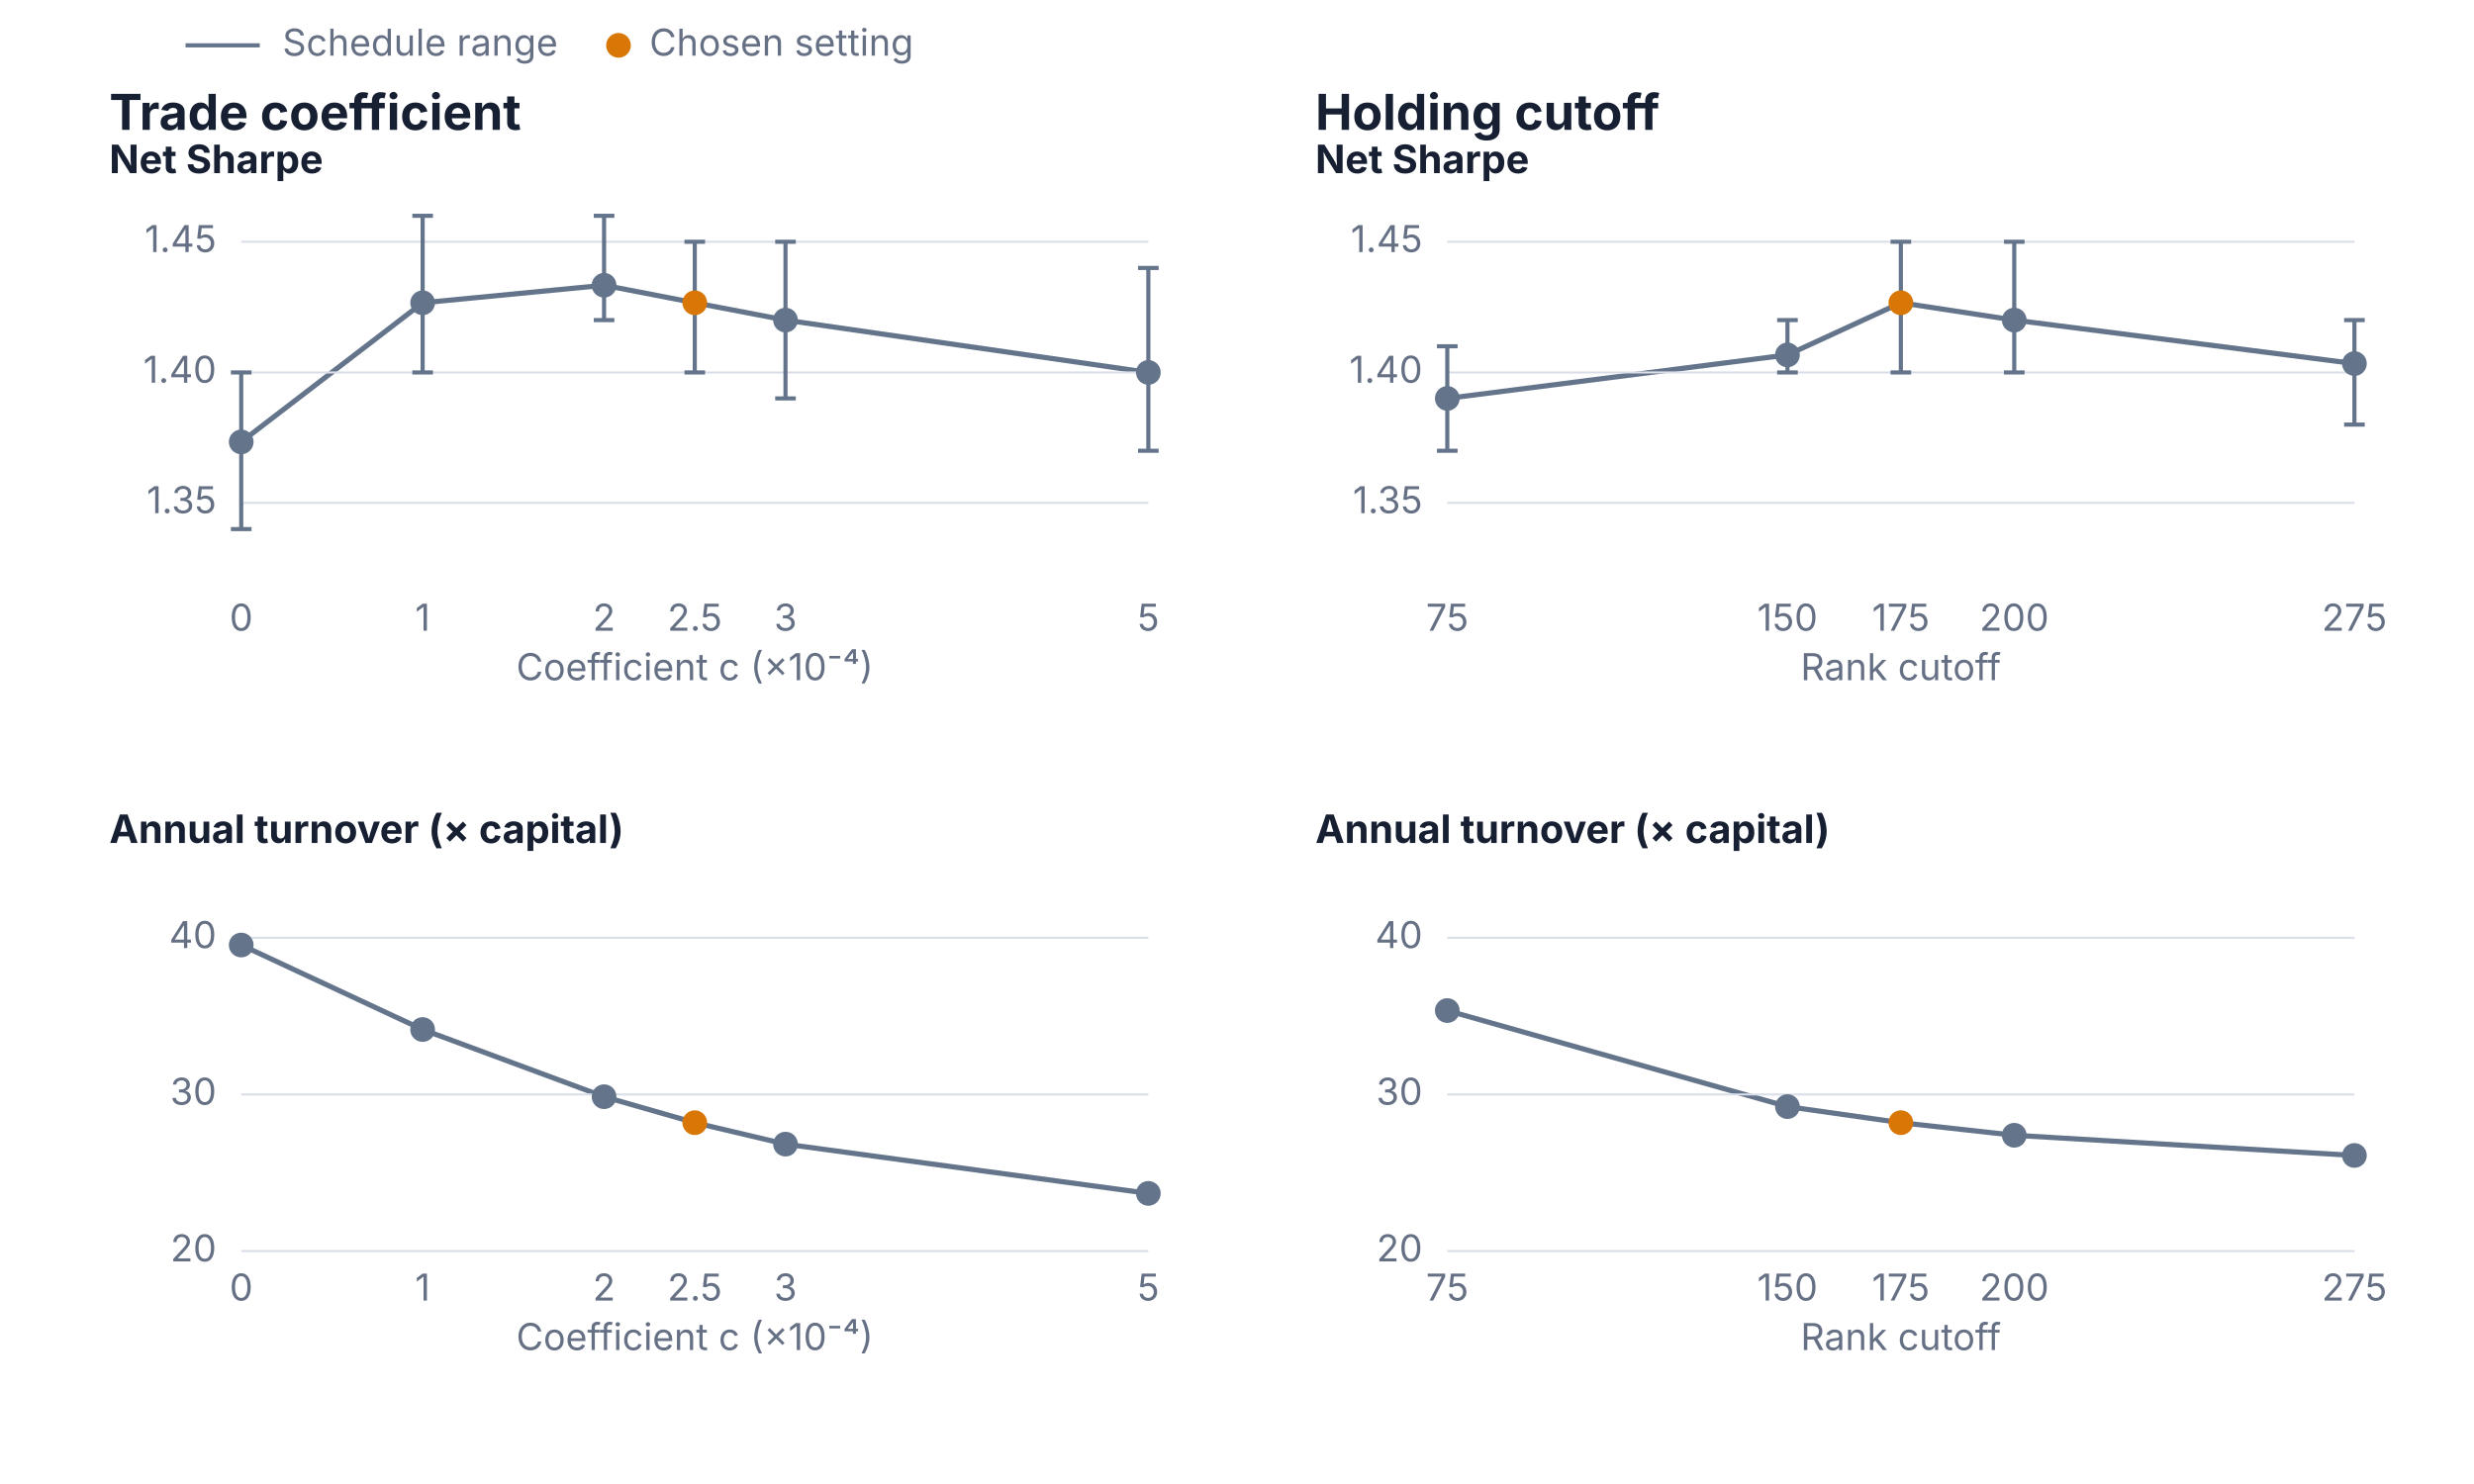
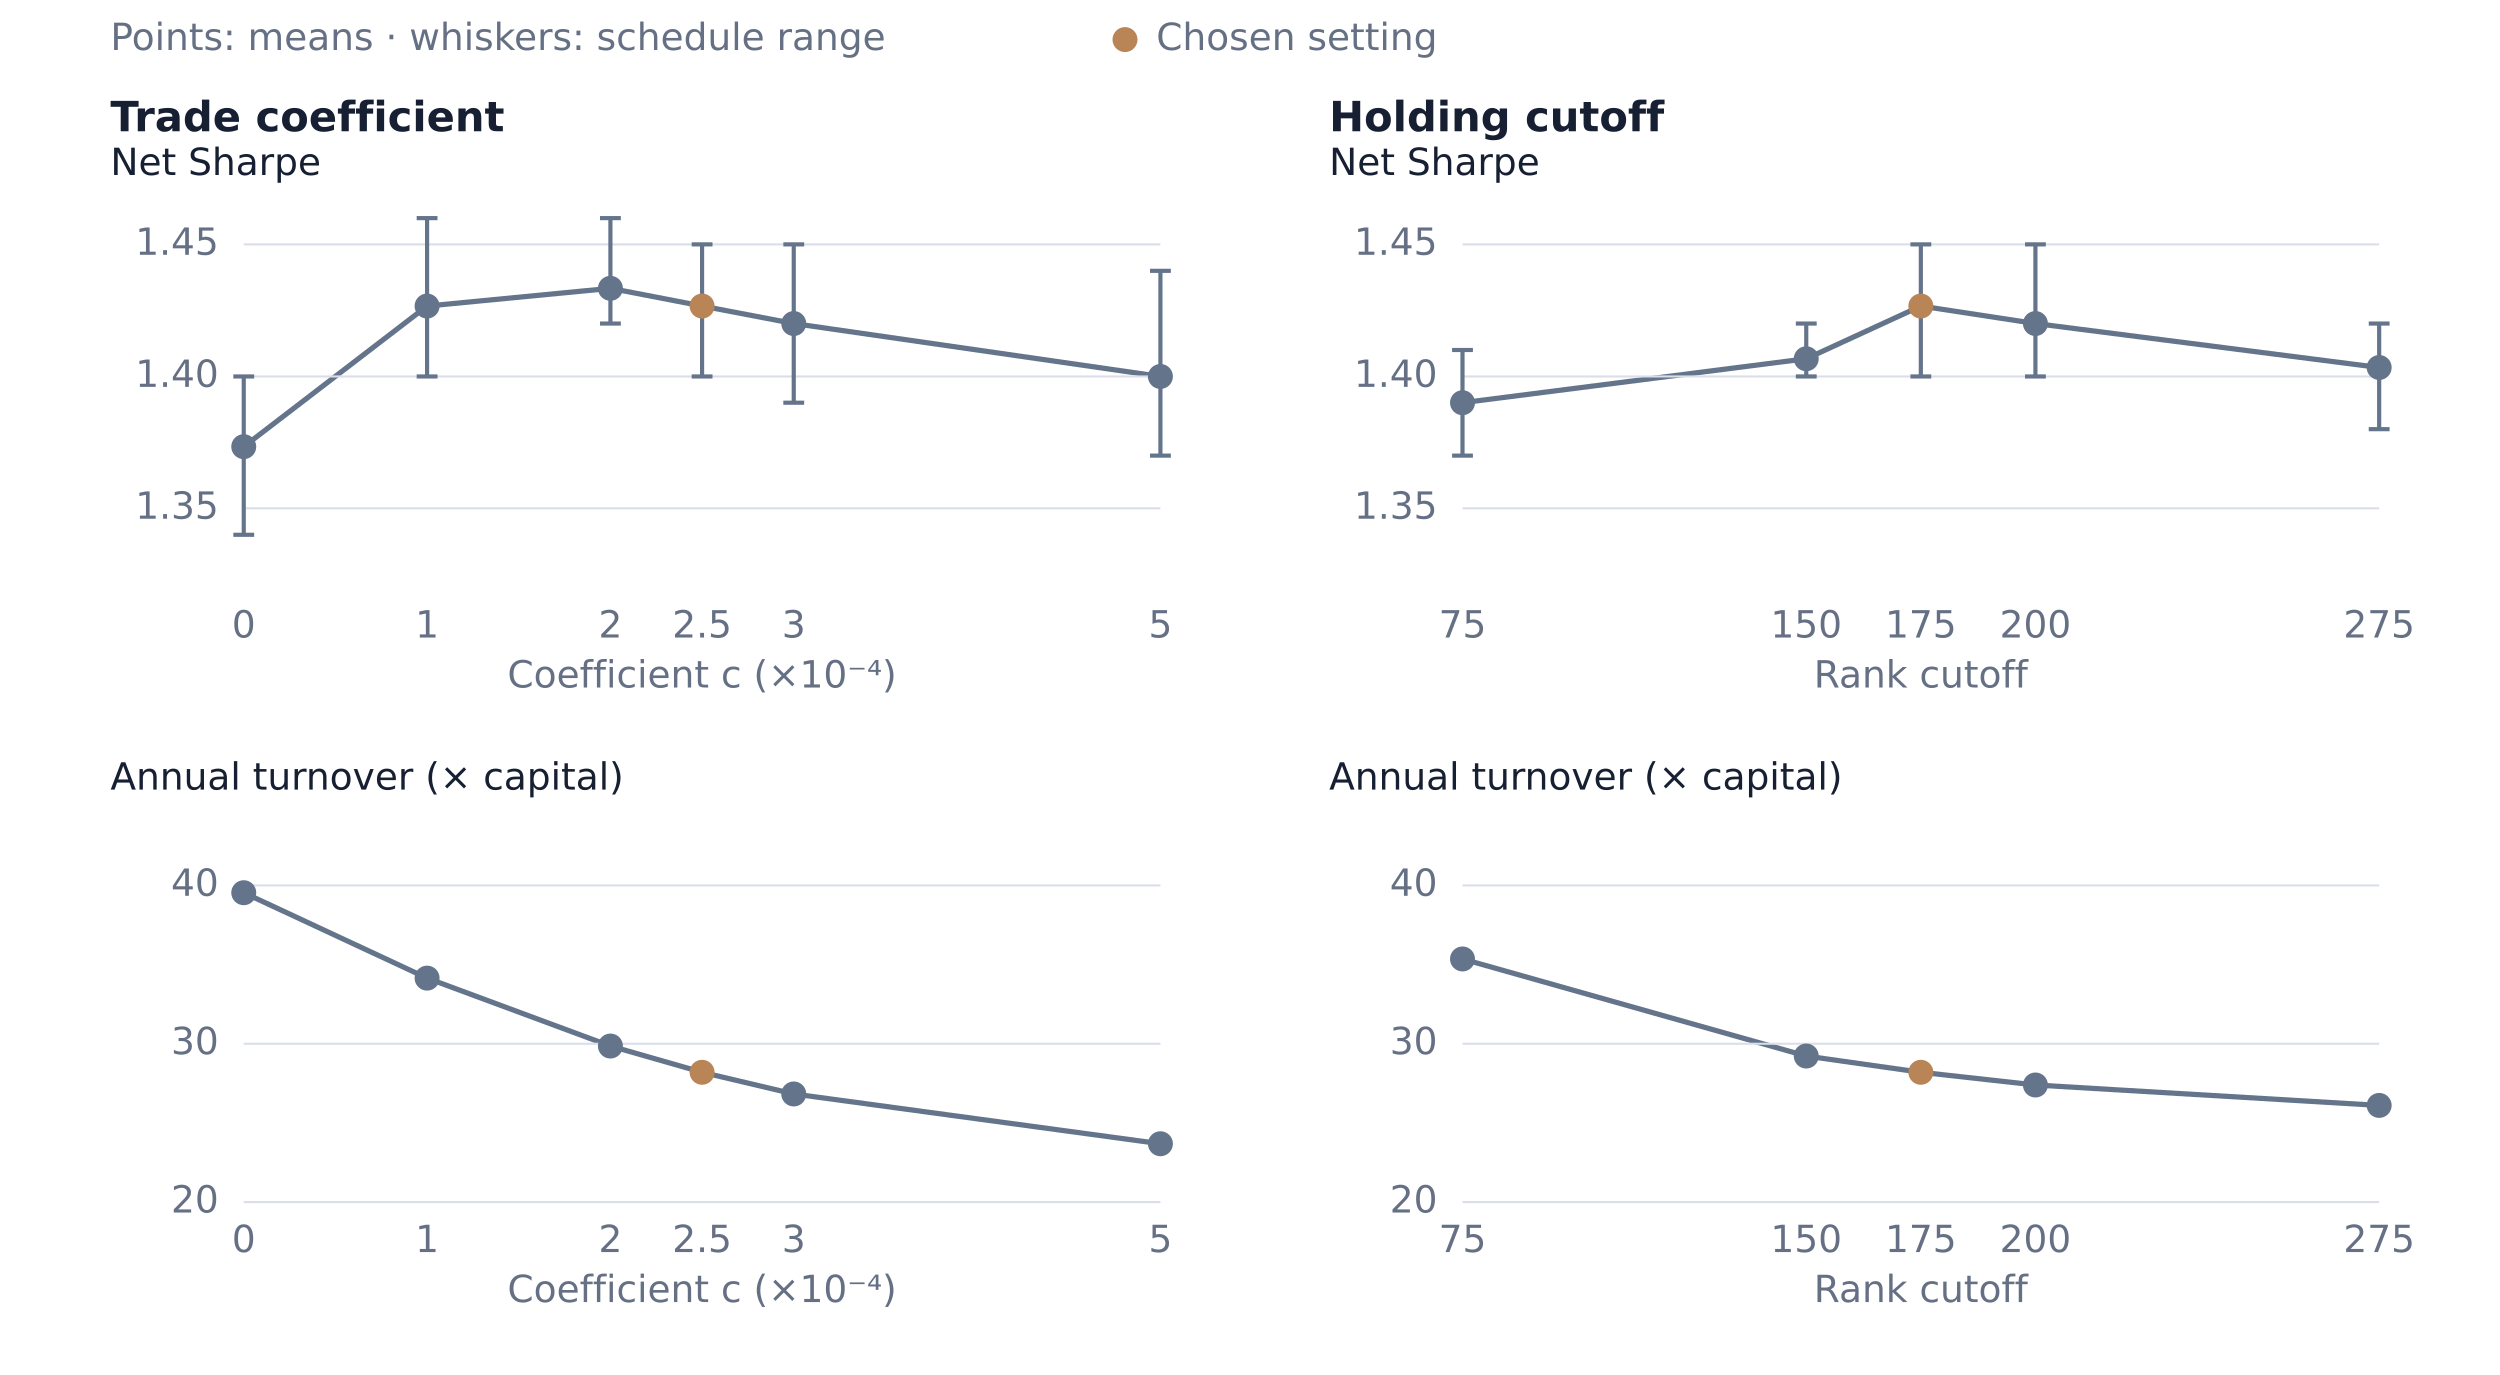
- <svg xmlns="http://www.w3.org/2000/svg" width="1200" height="720" viewBox="0 0 1200 720" role="img" aria-labelledby="title desc">
-   <g font-family="Inter, -apple-system, BlinkMacSystemFont, Segoe UI, sans-serif">
-     <line x1="90.0" y1="22.0" x2="126.0" y2="22.0" stroke="#64748B" stroke-width="2" />
-     <text x="137.0" y="27.0" fill="#667085" font-size="18" font-weight="400" text-anchor="start">Schedule range</text>
-     <circle cx="300" cy="22" r="6" fill="#D97706" />
-     <text x="315.0" y="27.0" fill="#667085" font-size="18" font-weight="400" text-anchor="start">Chosen setting</text>
-     <text x="53.0" y="63.0" fill="#172033" font-size="24" font-weight="650" text-anchor="start">Trade coefficient</text>
+ <svg xmlns="http://www.w3.org/2000/svg" width="1200" height="660" viewBox="0 0 1200 660" role="img" aria-labelledby="title desc">
+   <g font-family="DejaVu Sans, sans-serif">
+     <text x="53.0" y="24.0" fill="#667085" font-size="18" font-weight="400" text-anchor="start">Points: means · whiskers: schedule range</text>
+     <circle cx="540" cy="19" r="6" fill="#B98556" />
+     <text x="555.0" y="24.0" fill="#667085" font-size="18" font-weight="400" text-anchor="start">Chosen setting</text>
+     <text x="53.0" y="63.0" fill="#172033" font-size="20" font-weight="600" text-anchor="start">Trade coefficient</text>
    <path d="M117.0,214.4 L205.0,146.9 L293.0,138.4 L337.0,146.9 L381.0,155.3 L557.0,180.7" fill="none" stroke="#64748B" stroke-width="2.5" stroke-linecap="round" stroke-linejoin="round" />
-     <text x="53.0" y="84.0" fill="#172033" font-size="19" font-weight="650" text-anchor="start">Net Sharpe</text>
+     <text x="53.0" y="84.0" fill="#172033" font-size="18" font-weight="400" text-anchor="start">Net Sharpe</text>
    <line x1="117.0" y1="244.0" x2="557.0" y2="244.0" stroke="#D9DEE8" stroke-width="1" />
    <text x="105.0" y="249.0" fill="#667085" font-size="18" font-weight="400" text-anchor="end">1.35</text>
    <line x1="117.0" y1="180.7" x2="557.0" y2="180.7" stroke="#D9DEE8" stroke-width="1" />
    <text x="105.0" y="185.7" fill="#667085" font-size="18" font-weight="400" text-anchor="end">1.40</text>
    <line x1="117.0" y1="117.3" x2="557.0" y2="117.3" stroke="#D9DEE8" stroke-width="1" />
    <text x="105.0" y="122.3" fill="#667085" font-size="18" font-weight="400" text-anchor="end">1.45</text>
    <line x1="117.0" y1="256.7" x2="117.0" y2="180.7" stroke="#64748B" stroke-width="2" />
    <line x1="112.0" y1="256.7" x2="122.0" y2="256.7" stroke="#64748B" stroke-width="2" />
    <line x1="112.0" y1="180.7" x2="122.0" y2="180.7" stroke="#64748B" stroke-width="2" />
    <circle cx="117.0" cy="214.4" r="6" fill="#64748B" />
    <text x="117.0" y="306.0" fill="#667085" font-size="18" font-weight="400" text-anchor="middle">0</text>
    <line x1="205.0" y1="180.7" x2="205.0" y2="104.7" stroke="#64748B" stroke-width="2" />
    <line x1="200.0" y1="180.7" x2="210.0" y2="180.7" stroke="#64748B" stroke-width="2" />
    <line x1="200.0" y1="104.7" x2="210.0" y2="104.7" stroke="#64748B" stroke-width="2" />
    <circle cx="205.0" cy="146.9" r="6" fill="#64748B" />
    <text x="205.0" y="306.0" fill="#667085" font-size="18" font-weight="400" text-anchor="middle">1</text>
    <line x1="293.0" y1="155.3" x2="293.0" y2="104.7" stroke="#64748B" stroke-width="2" />
    <line x1="288.0" y1="155.3" x2="298.0" y2="155.3" stroke="#64748B" stroke-width="2" />
    <line x1="288.0" y1="104.7" x2="298.0" y2="104.7" stroke="#64748B" stroke-width="2" />
    <circle cx="293.0" cy="138.4" r="6" fill="#64748B" />
    <text x="293.0" y="306.0" fill="#667085" font-size="18" font-weight="400" text-anchor="middle">2</text>
    <line x1="337.0" y1="180.7" x2="337.0" y2="117.3" stroke="#64748B" stroke-width="2" />
    <line x1="332.0" y1="180.7" x2="342.0" y2="180.7" stroke="#64748B" stroke-width="2" />
    <line x1="332.0" y1="117.3" x2="342.0" y2="117.3" stroke="#64748B" stroke-width="2" />
-     <circle cx="337.0" cy="146.9" r="6" fill="#D97706" />
+     <circle cx="337.0" cy="146.9" r="6" fill="#B98556" />
    <text x="337.0" y="306.0" fill="#667085" font-size="18" font-weight="400" text-anchor="middle">2.5</text>
    <line x1="381.0" y1="193.3" x2="381.0" y2="117.3" stroke="#64748B" stroke-width="2" />
    <line x1="376.0" y1="193.3" x2="386.0" y2="193.3" stroke="#64748B" stroke-width="2" />
    <line x1="376.0" y1="117.3" x2="386.0" y2="117.3" stroke="#64748B" stroke-width="2" />
    <circle cx="381.0" cy="155.3" r="6" fill="#64748B" />
    <text x="381.0" y="306.0" fill="#667085" font-size="18" font-weight="400" text-anchor="middle">3</text>
    <line x1="557.0" y1="218.7" x2="557.0" y2="130.0" stroke="#64748B" stroke-width="2" />
    <line x1="552.0" y1="218.7" x2="562.0" y2="218.7" stroke="#64748B" stroke-width="2" />
    <line x1="552.0" y1="130.0" x2="562.0" y2="130.0" stroke="#64748B" stroke-width="2" />
    <circle cx="557.0" cy="180.7" r="6" fill="#64748B" />
    <text x="557.0" y="306.0" fill="#667085" font-size="18" font-weight="400" text-anchor="middle">5</text>
    <text x="337.0" y="330.0" fill="#667085" font-size="18" font-weight="400" text-anchor="middle">Coefficient c (×10⁻⁴)</text>
-     <text x="638.0" y="63.0" fill="#172033" font-size="24" font-weight="650" text-anchor="start">Holding cutoff</text>
+     <text x="638.0" y="63.0" fill="#172033" font-size="20" font-weight="600" text-anchor="start">Holding cutoff</text>
    <path d="M702.0,193.3 L867.0,172.2 L922.0,146.9 L977.0,155.3 L1142.0,176.4" fill="none" stroke="#64748B" stroke-width="2.5" stroke-linecap="round" stroke-linejoin="round" />
-     <text x="638.0" y="84.0" fill="#172033" font-size="19" font-weight="650" text-anchor="start">Net Sharpe</text>
+     <text x="638.0" y="84.0" fill="#172033" font-size="18" font-weight="400" text-anchor="start">Net Sharpe</text>
    <line x1="702.0" y1="244.0" x2="1142.0" y2="244.0" stroke="#D9DEE8" stroke-width="1" />
    <text x="690.0" y="249.0" fill="#667085" font-size="18" font-weight="400" text-anchor="end">1.35</text>
    <line x1="702.0" y1="180.7" x2="1142.0" y2="180.7" stroke="#D9DEE8" stroke-width="1" />
    <text x="690.0" y="185.7" fill="#667085" font-size="18" font-weight="400" text-anchor="end">1.40</text>
    <line x1="702.0" y1="117.3" x2="1142.0" y2="117.3" stroke="#D9DEE8" stroke-width="1" />
    <text x="690.0" y="122.3" fill="#667085" font-size="18" font-weight="400" text-anchor="end">1.45</text>
    <line x1="702.0" y1="218.7" x2="702.0" y2="168.0" stroke="#64748B" stroke-width="2" />
    <line x1="697.0" y1="218.7" x2="707.0" y2="218.7" stroke="#64748B" stroke-width="2" />
    <line x1="697.0" y1="168.0" x2="707.0" y2="168.0" stroke="#64748B" stroke-width="2" />
    <circle cx="702.0" cy="193.3" r="6" fill="#64748B" />
    <text x="702.0" y="306.0" fill="#667085" font-size="18" font-weight="400" text-anchor="middle">75</text>
    <line x1="867.0" y1="180.7" x2="867.0" y2="155.3" stroke="#64748B" stroke-width="2" />
    <line x1="862.0" y1="180.7" x2="872.0" y2="180.7" stroke="#64748B" stroke-width="2" />
    <line x1="862.0" y1="155.3" x2="872.0" y2="155.3" stroke="#64748B" stroke-width="2" />
    <circle cx="867.0" cy="172.2" r="6" fill="#64748B" />
    <text x="867.0" y="306.0" fill="#667085" font-size="18" font-weight="400" text-anchor="middle">150</text>
    <line x1="922.0" y1="180.7" x2="922.0" y2="117.3" stroke="#64748B" stroke-width="2" />
    <line x1="917.0" y1="180.7" x2="927.0" y2="180.7" stroke="#64748B" stroke-width="2" />
    <line x1="917.0" y1="117.3" x2="927.0" y2="117.3" stroke="#64748B" stroke-width="2" />
-     <circle cx="922.0" cy="146.9" r="6" fill="#D97706" />
+     <circle cx="922.0" cy="146.9" r="6" fill="#B98556" />
    <text x="922.0" y="306.0" fill="#667085" font-size="18" font-weight="400" text-anchor="middle">175</text>
    <line x1="977.0" y1="180.7" x2="977.0" y2="117.3" stroke="#64748B" stroke-width="2" />
    <line x1="972.0" y1="180.7" x2="982.0" y2="180.7" stroke="#64748B" stroke-width="2" />
    <line x1="972.0" y1="117.3" x2="982.0" y2="117.3" stroke="#64748B" stroke-width="2" />
    <circle cx="977.0" cy="155.3" r="6" fill="#64748B" />
    <text x="977.0" y="306.0" fill="#667085" font-size="18" font-weight="400" text-anchor="middle">200</text>
    <line x1="1142.0" y1="206.0" x2="1142.0" y2="155.3" stroke="#64748B" stroke-width="2" />
    <line x1="1137.0" y1="206.0" x2="1147.0" y2="206.0" stroke="#64748B" stroke-width="2" />
    <line x1="1137.0" y1="155.3" x2="1147.0" y2="155.3" stroke="#64748B" stroke-width="2" />
    <circle cx="1142.0" cy="176.4" r="6" fill="#64748B" />
    <text x="1142.0" y="306.0" fill="#667085" font-size="18" font-weight="400" text-anchor="middle">275</text>
    <text x="922.0" y="330.0" fill="#667085" font-size="18" font-weight="400" text-anchor="middle">Rank cutoff</text>
-     <text x="53.0" y="409.0" fill="#172033" font-size="19" font-weight="650" text-anchor="start">Annual turnover (× capital)</text>
-     <path d="M117.0,458.5 L205.0,499.5 L293.0,532.1 L337.0,544.7 L381.0,555.1 L557.0,579.0" fill="none" stroke="#64748B" stroke-width="2.5" stroke-linecap="round" stroke-linejoin="round" />
-     <line x1="117.0" y1="607.0" x2="557.0" y2="607.0" stroke="#D9DEE8" stroke-width="1" />
-     <text x="105.0" y="612.0" fill="#667085" font-size="18" font-weight="400" text-anchor="end">20</text>
-     <line x1="117.0" y1="531.0" x2="557.0" y2="531.0" stroke="#D9DEE8" stroke-width="1" />
-     <text x="105.0" y="536.0" fill="#667085" font-size="18" font-weight="400" text-anchor="end">30</text>
-     <line x1="117.0" y1="455.0" x2="557.0" y2="455.0" stroke="#D9DEE8" stroke-width="1" />
-     <text x="105.0" y="460.0" fill="#667085" font-size="18" font-weight="400" text-anchor="end">40</text>
-     <line x1="117.0" y1="459.1" x2="117.0" y2="458.1" stroke="#64748B" stroke-width="2" />
-     <line x1="112.0" y1="459.1" x2="122.0" y2="459.1" stroke="#64748B" stroke-width="2" />
-     <line x1="112.0" y1="458.1" x2="122.0" y2="458.1" stroke="#64748B" stroke-width="2" />
-     <circle cx="117.0" cy="458.5" r="6" fill="#64748B" />
-     <text x="117.0" y="631.0" fill="#667085" font-size="18" font-weight="400" text-anchor="middle">0</text>
-     <line x1="205.0" y1="500.0" x2="205.0" y2="499.0" stroke="#64748B" stroke-width="2" />
-     <line x1="200.0" y1="500.0" x2="210.0" y2="500.0" stroke="#64748B" stroke-width="2" />
-     <line x1="200.0" y1="499.0" x2="210.0" y2="499.0" stroke="#64748B" stroke-width="2" />
-     <circle cx="205.0" cy="499.5" r="6" fill="#64748B" />
-     <text x="205.0" y="631.0" fill="#667085" font-size="18" font-weight="400" text-anchor="middle">1</text>
-     <line x1="293.0" y1="532.8" x2="293.0" y2="531.6" stroke="#64748B" stroke-width="2" />
-     <line x1="288.0" y1="532.8" x2="298.0" y2="532.8" stroke="#64748B" stroke-width="2" />
-     <line x1="288.0" y1="531.6" x2="298.0" y2="531.6" stroke="#64748B" stroke-width="2" />
-     <circle cx="293.0" cy="532.1" r="6" fill="#64748B" />
-     <text x="293.0" y="631.0" fill="#667085" font-size="18" font-weight="400" text-anchor="middle">2</text>
-     <line x1="337.0" y1="545.4" x2="337.0" y2="544.2" stroke="#64748B" stroke-width="2" />
-     <line x1="332.0" y1="545.4" x2="342.0" y2="545.4" stroke="#64748B" stroke-width="2" />
-     <line x1="332.0" y1="544.2" x2="342.0" y2="544.2" stroke="#64748B" stroke-width="2" />
-     <circle cx="337.0" cy="544.7" r="6" fill="#D97706" />
-     <text x="337.0" y="631.0" fill="#667085" font-size="18" font-weight="400" text-anchor="middle">2.5</text>
-     <line x1="381.0" y1="555.8" x2="381.0" y2="554.8" stroke="#64748B" stroke-width="2" />
-     <line x1="376.0" y1="555.8" x2="386.0" y2="555.8" stroke="#64748B" stroke-width="2" />
-     <line x1="376.0" y1="554.8" x2="386.0" y2="554.8" stroke="#64748B" stroke-width="2" />
-     <circle cx="381.0" cy="555.1" r="6" fill="#64748B" />
-     <text x="381.0" y="631.0" fill="#667085" font-size="18" font-weight="400" text-anchor="middle">3</text>
-     <line x1="557.0" y1="579.6" x2="557.0" y2="578.5" stroke="#64748B" stroke-width="2" />
-     <line x1="552.0" y1="579.6" x2="562.0" y2="579.6" stroke="#64748B" stroke-width="2" />
-     <line x1="552.0" y1="578.5" x2="562.0" y2="578.5" stroke="#64748B" stroke-width="2" />
-     <circle cx="557.0" cy="579.0" r="6" fill="#64748B" />
-     <text x="557.0" y="631.0" fill="#667085" font-size="18" font-weight="400" text-anchor="middle">5</text>
-     <text x="337.0" y="655.0" fill="#667085" font-size="18" font-weight="400" text-anchor="middle">Coefficient c (×10⁻⁴)</text>
-     <text x="638.0" y="409.0" fill="#172033" font-size="19" font-weight="650" text-anchor="start">Annual turnover (× capital)</text>
-     <path d="M702.0,490.3 L867.0,536.9 L922.0,544.7 L977.0,550.8 L1142.0,560.6" fill="none" stroke="#64748B" stroke-width="2.5" stroke-linecap="round" stroke-linejoin="round" />
-     <line x1="702.0" y1="607.0" x2="1142.0" y2="607.0" stroke="#D9DEE8" stroke-width="1" />
-     <text x="690.0" y="612.0" fill="#667085" font-size="18" font-weight="400" text-anchor="end">20</text>
-     <line x1="702.0" y1="531.0" x2="1142.0" y2="531.0" stroke="#D9DEE8" stroke-width="1" />
-     <text x="690.0" y="536.0" fill="#667085" font-size="18" font-weight="400" text-anchor="end">30</text>
-     <line x1="702.0" y1="455.0" x2="1142.0" y2="455.0" stroke="#D9DEE8" stroke-width="1" />
-     <text x="690.0" y="460.0" fill="#667085" font-size="18" font-weight="400" text-anchor="end">40</text>
-     <line x1="702.0" y1="491.6" x2="702.0" y2="488.4" stroke="#64748B" stroke-width="2" />
-     <line x1="697.0" y1="491.6" x2="707.0" y2="491.6" stroke="#64748B" stroke-width="2" />
-     <line x1="697.0" y1="488.4" x2="707.0" y2="488.4" stroke="#64748B" stroke-width="2" />
-     <circle cx="702.0" cy="490.3" r="6" fill="#64748B" />
-     <text x="702.0" y="631.0" fill="#667085" font-size="18" font-weight="400" text-anchor="middle">75</text>
-     <line x1="867.0" y1="537.9" x2="867.0" y2="536.3" stroke="#64748B" stroke-width="2" />
-     <line x1="862.0" y1="537.9" x2="872.0" y2="537.9" stroke="#64748B" stroke-width="2" />
-     <line x1="862.0" y1="536.3" x2="872.0" y2="536.3" stroke="#64748B" stroke-width="2" />
-     <circle cx="867.0" cy="536.9" r="6" fill="#64748B" />
-     <text x="867.0" y="631.0" fill="#667085" font-size="18" font-weight="400" text-anchor="middle">150</text>
-     <line x1="922.0" y1="545.4" x2="922.0" y2="544.2" stroke="#64748B" stroke-width="2" />
-     <line x1="917.0" y1="545.4" x2="927.0" y2="545.4" stroke="#64748B" stroke-width="2" />
-     <line x1="917.0" y1="544.2" x2="927.0" y2="544.2" stroke="#64748B" stroke-width="2" />
-     <circle cx="922.0" cy="544.7" r="6" fill="#D97706" />
-     <text x="922.0" y="631.0" fill="#667085" font-size="18" font-weight="400" text-anchor="middle">175</text>
-     <line x1="977.0" y1="551.4" x2="977.0" y2="550.4" stroke="#64748B" stroke-width="2" />
-     <line x1="972.0" y1="551.4" x2="982.0" y2="551.4" stroke="#64748B" stroke-width="2" />
-     <line x1="972.0" y1="550.4" x2="982.0" y2="550.4" stroke="#64748B" stroke-width="2" />
-     <circle cx="977.0" cy="550.8" r="6" fill="#64748B" />
-     <text x="977.0" y="631.0" fill="#667085" font-size="18" font-weight="400" text-anchor="middle">200</text>
-     <line x1="1142.0" y1="561.2" x2="1142.0" y2="559.9" stroke="#64748B" stroke-width="2" />
-     <line x1="1137.0" y1="561.2" x2="1147.0" y2="561.2" stroke="#64748B" stroke-width="2" />
-     <line x1="1137.0" y1="559.9" x2="1147.0" y2="559.9" stroke="#64748B" stroke-width="2" />
-     <circle cx="1142.0" cy="560.6" r="6" fill="#64748B" />
-     <text x="1142.0" y="631.0" fill="#667085" font-size="18" font-weight="400" text-anchor="middle">275</text>
-     <text x="922.0" y="655.0" fill="#667085" font-size="18" font-weight="400" text-anchor="middle">Rank cutoff</text>
+     <text x="53.0" y="379.0" fill="#172033" font-size="18" font-weight="400" text-anchor="start">Annual turnover (× capital)</text>
+     <path d="M117.0,428.5 L205.0,469.5 L293.0,502.1 L337.0,514.7 L381.0,525.1 L557.0,549.0" fill="none" stroke="#64748B" stroke-width="2.5" stroke-linecap="round" stroke-linejoin="round" />
+     <line x1="117.0" y1="577.0" x2="557.0" y2="577.0" stroke="#D9DEE8" stroke-width="1" />
+     <text x="105.0" y="582.0" fill="#667085" font-size="18" font-weight="400" text-anchor="end">20</text>
+     <line x1="117.0" y1="501.0" x2="557.0" y2="501.0" stroke="#D9DEE8" stroke-width="1" />
+     <text x="105.0" y="506.0" fill="#667085" font-size="18" font-weight="400" text-anchor="end">30</text>
+     <line x1="117.0" y1="425.0" x2="557.0" y2="425.0" stroke="#D9DEE8" stroke-width="1" />
+     <text x="105.0" y="430.0" fill="#667085" font-size="18" font-weight="400" text-anchor="end">40</text>
+     <line x1="117.0" y1="429.1" x2="117.0" y2="428.1" stroke="#64748B" stroke-width="2" />
+     <line x1="112.0" y1="429.1" x2="122.0" y2="429.1" stroke="#64748B" stroke-width="2" />
+     <line x1="112.0" y1="428.1" x2="122.0" y2="428.1" stroke="#64748B" stroke-width="2" />
+     <circle cx="117.0" cy="428.5" r="6" fill="#64748B" />
+     <text x="117.0" y="601.0" fill="#667085" font-size="18" font-weight="400" text-anchor="middle">0</text>
+     <line x1="205.0" y1="470.0" x2="205.0" y2="469.0" stroke="#64748B" stroke-width="2" />
+     <line x1="200.0" y1="470.0" x2="210.0" y2="470.0" stroke="#64748B" stroke-width="2" />
+     <line x1="200.0" y1="469.0" x2="210.0" y2="469.0" stroke="#64748B" stroke-width="2" />
+     <circle cx="205.0" cy="469.5" r="6" fill="#64748B" />
+     <text x="205.0" y="601.0" fill="#667085" font-size="18" font-weight="400" text-anchor="middle">1</text>
+     <line x1="293.0" y1="502.8" x2="293.0" y2="501.6" stroke="#64748B" stroke-width="2" />
+     <line x1="288.0" y1="502.8" x2="298.0" y2="502.8" stroke="#64748B" stroke-width="2" />
+     <line x1="288.0" y1="501.6" x2="298.0" y2="501.6" stroke="#64748B" stroke-width="2" />
+     <circle cx="293.0" cy="502.1" r="6" fill="#64748B" />
+     <text x="293.0" y="601.0" fill="#667085" font-size="18" font-weight="400" text-anchor="middle">2</text>
+     <line x1="337.0" y1="515.4" x2="337.0" y2="514.2" stroke="#64748B" stroke-width="2" />
+     <line x1="332.0" y1="515.4" x2="342.0" y2="515.4" stroke="#64748B" stroke-width="2" />
+     <line x1="332.0" y1="514.2" x2="342.0" y2="514.2" stroke="#64748B" stroke-width="2" />
+     <circle cx="337.0" cy="514.7" r="6" fill="#B98556" />
+     <text x="337.0" y="601.0" fill="#667085" font-size="18" font-weight="400" text-anchor="middle">2.5</text>
+     <line x1="381.0" y1="525.8" x2="381.0" y2="524.8" stroke="#64748B" stroke-width="2" />
+     <line x1="376.0" y1="525.8" x2="386.0" y2="525.8" stroke="#64748B" stroke-width="2" />
+     <line x1="376.0" y1="524.8" x2="386.0" y2="524.8" stroke="#64748B" stroke-width="2" />
+     <circle cx="381.0" cy="525.1" r="6" fill="#64748B" />
+     <text x="381.0" y="601.0" fill="#667085" font-size="18" font-weight="400" text-anchor="middle">3</text>
+     <line x1="557.0" y1="549.6" x2="557.0" y2="548.5" stroke="#64748B" stroke-width="2" />
+     <line x1="552.0" y1="549.6" x2="562.0" y2="549.6" stroke="#64748B" stroke-width="2" />
+     <line x1="552.0" y1="548.5" x2="562.0" y2="548.5" stroke="#64748B" stroke-width="2" />
+     <circle cx="557.0" cy="549.0" r="6" fill="#64748B" />
+     <text x="557.0" y="601.0" fill="#667085" font-size="18" font-weight="400" text-anchor="middle">5</text>
+     <text x="337.0" y="625.0" fill="#667085" font-size="18" font-weight="400" text-anchor="middle">Coefficient c (×10⁻⁴)</text>
+     <text x="638.0" y="379.0" fill="#172033" font-size="18" font-weight="400" text-anchor="start">Annual turnover (× capital)</text>
+     <path d="M702.0,460.3 L867.0,506.9 L922.0,514.7 L977.0,520.8 L1142.0,530.6" fill="none" stroke="#64748B" stroke-width="2.5" stroke-linecap="round" stroke-linejoin="round" />
+     <line x1="702.0" y1="577.0" x2="1142.0" y2="577.0" stroke="#D9DEE8" stroke-width="1" />
+     <text x="690.0" y="582.0" fill="#667085" font-size="18" font-weight="400" text-anchor="end">20</text>
+     <line x1="702.0" y1="501.0" x2="1142.0" y2="501.0" stroke="#D9DEE8" stroke-width="1" />
+     <text x="690.0" y="506.0" fill="#667085" font-size="18" font-weight="400" text-anchor="end">30</text>
+     <line x1="702.0" y1="425.0" x2="1142.0" y2="425.0" stroke="#D9DEE8" stroke-width="1" />
+     <text x="690.0" y="430.0" fill="#667085" font-size="18" font-weight="400" text-anchor="end">40</text>
+     <line x1="702.0" y1="461.6" x2="702.0" y2="458.4" stroke="#64748B" stroke-width="2" />
+     <line x1="697.0" y1="461.6" x2="707.0" y2="461.6" stroke="#64748B" stroke-width="2" />
+     <line x1="697.0" y1="458.4" x2="707.0" y2="458.4" stroke="#64748B" stroke-width="2" />
+     <circle cx="702.0" cy="460.3" r="6" fill="#64748B" />
+     <text x="702.0" y="601.0" fill="#667085" font-size="18" font-weight="400" text-anchor="middle">75</text>
+     <line x1="867.0" y1="507.9" x2="867.0" y2="506.3" stroke="#64748B" stroke-width="2" />
+     <line x1="862.0" y1="507.9" x2="872.0" y2="507.9" stroke="#64748B" stroke-width="2" />
+     <line x1="862.0" y1="506.3" x2="872.0" y2="506.3" stroke="#64748B" stroke-width="2" />
+     <circle cx="867.0" cy="506.9" r="6" fill="#64748B" />
+     <text x="867.0" y="601.0" fill="#667085" font-size="18" font-weight="400" text-anchor="middle">150</text>
+     <line x1="922.0" y1="515.4" x2="922.0" y2="514.2" stroke="#64748B" stroke-width="2" />
+     <line x1="917.0" y1="515.4" x2="927.0" y2="515.4" stroke="#64748B" stroke-width="2" />
+     <line x1="917.0" y1="514.2" x2="927.0" y2="514.2" stroke="#64748B" stroke-width="2" />
+     <circle cx="922.0" cy="514.7" r="6" fill="#B98556" />
+     <text x="922.0" y="601.0" fill="#667085" font-size="18" font-weight="400" text-anchor="middle">175</text>
+     <line x1="977.0" y1="521.4" x2="977.0" y2="520.4" stroke="#64748B" stroke-width="2" />
+     <line x1="972.0" y1="521.4" x2="982.0" y2="521.4" stroke="#64748B" stroke-width="2" />
+     <line x1="972.0" y1="520.4" x2="982.0" y2="520.4" stroke="#64748B" stroke-width="2" />
+     <circle cx="977.0" cy="520.8" r="6" fill="#64748B" />
+     <text x="977.0" y="601.0" fill="#667085" font-size="18" font-weight="400" text-anchor="middle">200</text>
+     <line x1="1142.0" y1="531.2" x2="1142.0" y2="529.9" stroke="#64748B" stroke-width="2" />
+     <line x1="1137.0" y1="531.2" x2="1147.0" y2="531.2" stroke="#64748B" stroke-width="2" />
+     <line x1="1137.0" y1="529.9" x2="1147.0" y2="529.9" stroke="#64748B" stroke-width="2" />
+     <circle cx="1142.0" cy="530.6" r="6" fill="#64748B" />
+     <text x="1142.0" y="601.0" fill="#667085" font-size="18" font-weight="400" text-anchor="middle">275</text>
+     <text x="922.0" y="625.0" fill="#667085" font-size="18" font-weight="400" text-anchor="middle">Rank cutoff</text>
  </g>
</svg>
